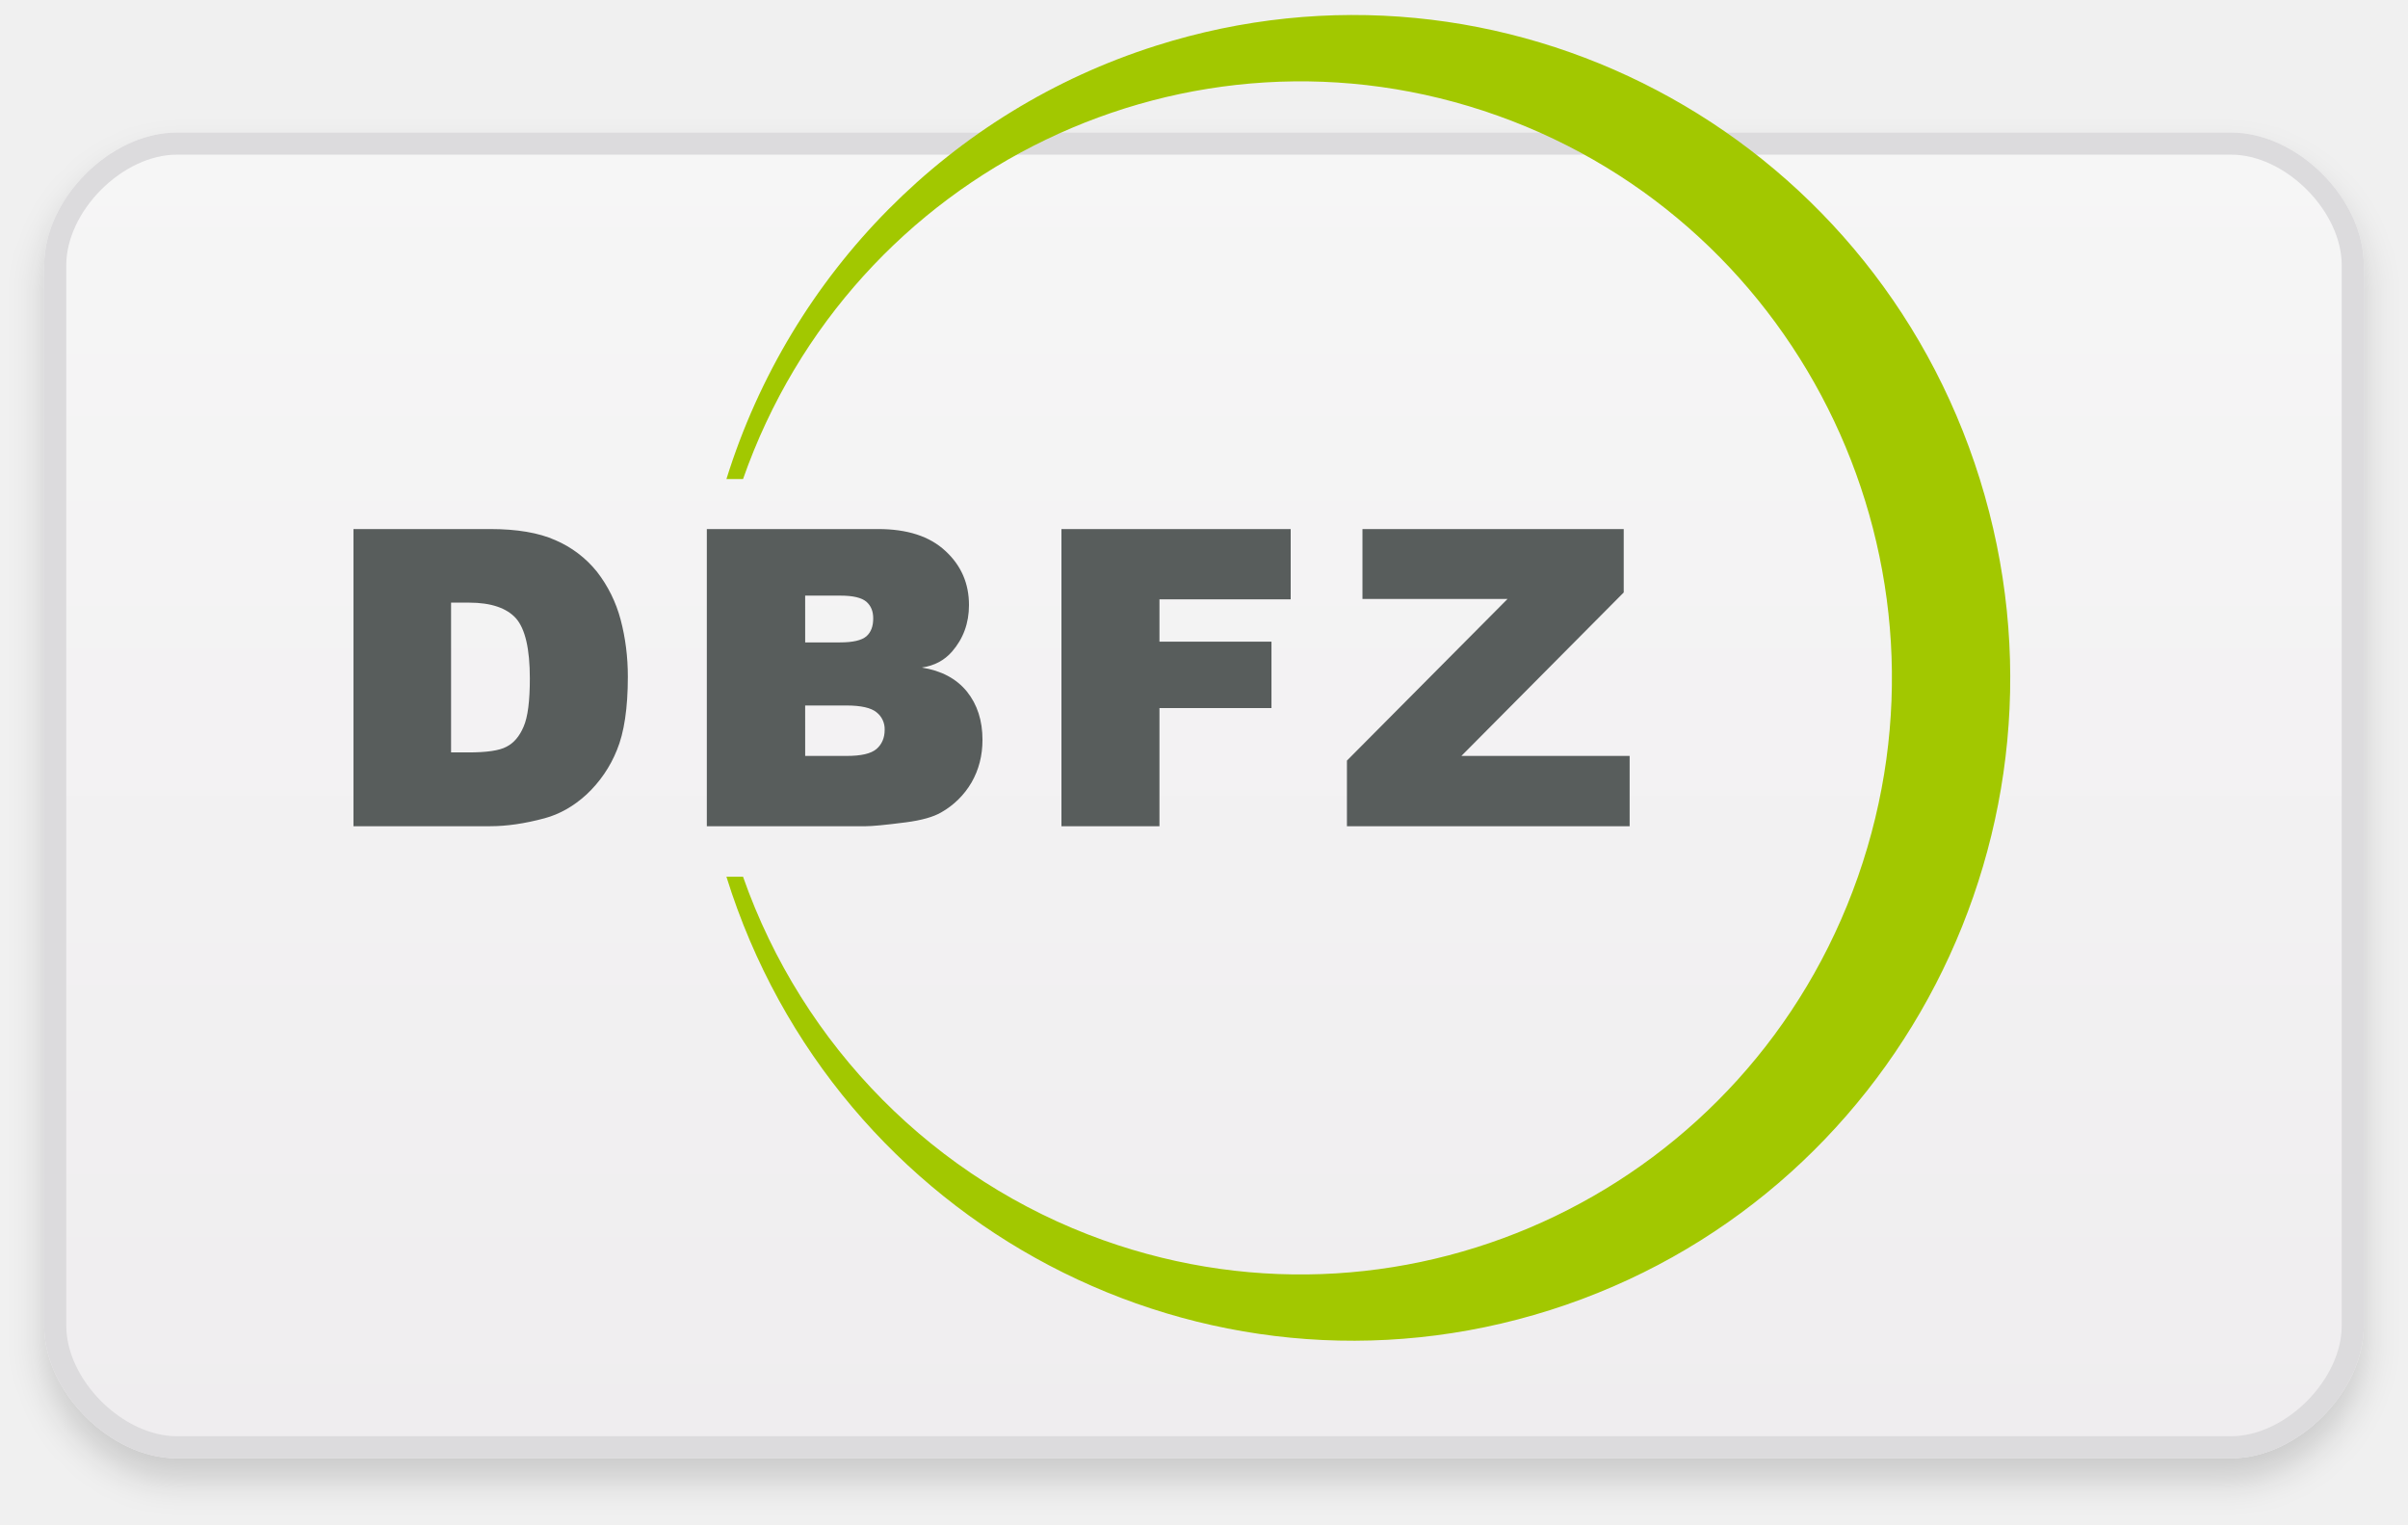
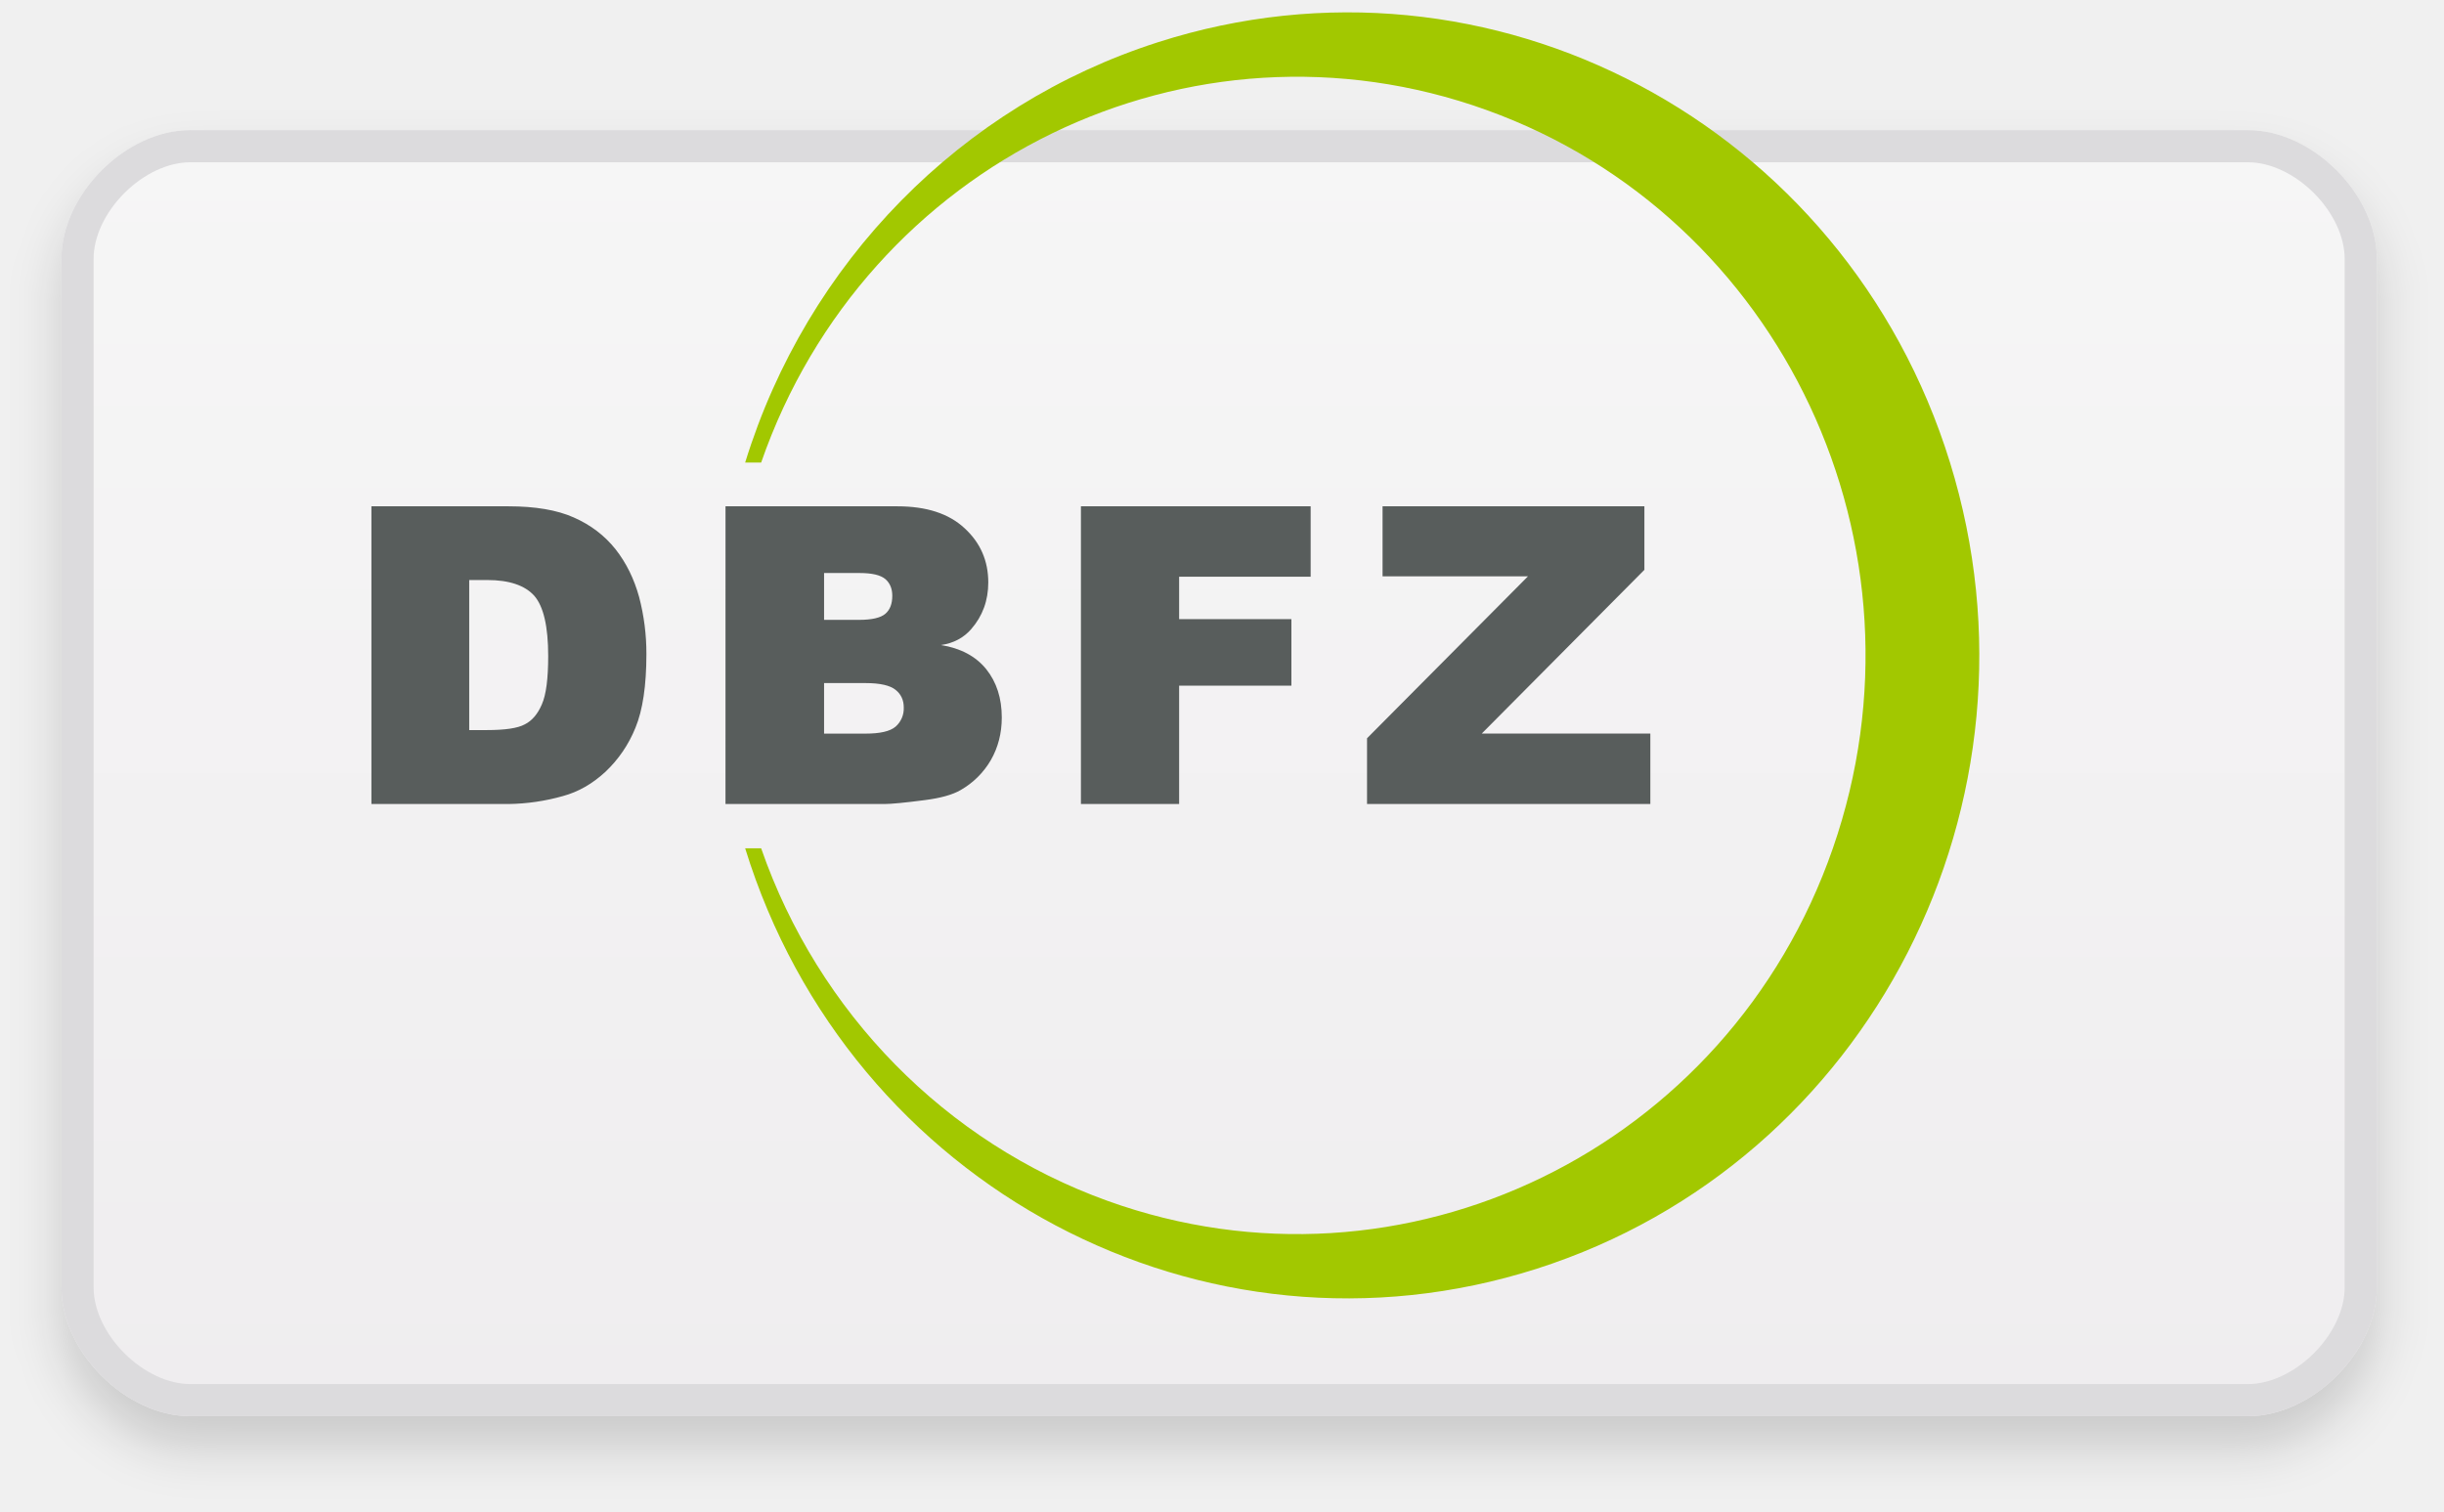
- <svg xmlns="http://www.w3.org/2000/svg" width="109" height="69" viewBox="0 0 109 69">
+ <svg xmlns="http://www.w3.org/2000/svg" width="76" height="47" viewBox="0 0 76 47">
  <defs>
-     <mask id="hj12b" width="2" height="2" x="-1" y="-1">
-       <path fill="#fff" d="M2 6h105v60H2z" />
-       <path d="M2 12c0-3 3-6 6-6h93c3 0 6 3 6 6v48c0 3-3 6-6 6H8c-3 0-6-3-6-6z" />
+     <mask id="ljn3b" width="2" height="2" x="-1" y="-1">
+       <path fill="#fff" d="M1 4h73v40H1z" />
+       <path d="M1.911 8.048c0-2 2-4 4-4h64c2 0 4 2 4 4v32c0 2-2 4-4 4h-64c-2 0-4-2-4-4z" />
    </mask>
-     <filter id="hj12a" width="129" height="85" x="-10" y="-6" filterUnits="userSpaceOnUse">
-       <feOffset dy="1" in="SourceGraphic" result="FeOffset1056Out" />
-       <feGaussianBlur in="FeOffset1056Out" result="FeGaussianBlur1057Out" stdDeviation="0.8 0.8" />
+     <filter id="ljn3a" width="97" height="65" x="-11" y="-8" filterUnits="userSpaceOnUse">
+       <feOffset dy="1" in="SourceGraphic" result="FeOffset1060Out" />
+       <feGaussianBlur in="FeOffset1060Out" result="FeGaussianBlur1061Out" stdDeviation="0.8 0.8" />
    </filter>
-     <linearGradient id="hj12c" x1="54.5" x2="54.5" y1="6" y2="66" gradientUnits="userSpaceOnUse">
+     <linearGradient id="ljn3c" x1="37.91" x2="37.91" y1="4.05" y2="44.05" gradientUnits="userSpaceOnUse">
      <stop offset="0" stop-color="#f6f6f6" />
      <stop offset="1" stop-color="#efedef" />
    </linearGradient>
-     <clipPath id="hj12d">
-       <path fill="#fff" d="M2 12c0-3 3-6 6-6h93c3 0 6 3 6 6v48c0 3-3 6-6 6H8c-3 0-6-3-6-6z" />
+     <clipPath id="ljn3d">
+       <path fill="#fff" d="M1.911 8.048c0-2 2-4 4-4h64c2 0 4 2 4 4v32c0 2-2 4-4 4h-64c-2 0-4-2-4-4z" />
    </clipPath>
  </defs>
  <g>
    <g>
-       <g filter="url(#hj12a)">
-         <path fill="none" d="M2 12c0-3 3-6 6-6h93c3 0 6 3 6 6v48c0 3-3 6-6 6H8c-3 0-6-3-6-6z" mask="url(&quot;#hj12b&quot;)" />
-         <path fill-opacity=".16" d="M2 12c0-3 3-6 6-6h93c3 0 6 3 6 6v48c0 3-3 6-6 6H8c-3 0-6-3-6-6z" />
+       <g>
+         <g filter="url(#ljn3a)">
+           <path fill="none" d="M1.911 8.048c0-2 2-4 4-4h64c2 0 4 2 4 4v32c0 2-2 4-4 4h-64c-2 0-4-2-4-4z" mask="url(&quot;#ljn3b&quot;)" />
+           <path fill-opacity=".16" d="M1.911 8.048c0-2 2-4 4-4h64c2 0 4 2 4 4v32c0 2-2 4-4 4h-64c-2 0-4-2-4-4z" />
+         </g>
+         <path fill="url(#ljn3c)" d="M1.911 8.048c0-2 2-4 4-4h64c2 0 4 2 4 4v32c0 2-2 4-4 4h-64c-2 0-4-2-4-4z" />
+         <path fill="none" stroke="#dcdbdd" stroke-miterlimit="50" stroke-width="2" d="M1.911 8.048c0-2 2-4 4-4h64c2 0 4 2 4 4v32c0 2-2 4-4 4h-64c-2 0-4-2-4-4z" clip-path="url(&quot;#ljn3d&quot;)" />
      </g>
-       <path fill="url(#hj12c)" d="M2 12c0-3 3-6 6-6h93c3 0 6 3 6 6v48c0 3-3 6-6 6H8c-3 0-6-3-6-6z" />
-       <path fill="none" stroke="#dcdbdd" stroke-miterlimit="50" stroke-width="2" d="M2 12c0-3 3-6 6-6h93c3 0 6 3 6 6v48c0 3-3 6-6 6H8c-3 0-6-3-6-6z" clip-path="url(&quot;#hj12d&quot;)" />
-     </g>
-     <g>
-       <path fill="#585d5c" d="M61.673 23.944h11.826v2.87l-7.348 7.398h7.616v3.182H60.97v-2.971l7.271-7.316h-6.568m-13.626-3.163h10.377v3.18h-5.94v1.917h5.07v3.005h-5.07v5.348h-4.437zm-11.6 10.268h1.874c.654 0 1.105-.1 1.356-.316.242-.21.368-.502.368-.863a.967.967 0 0 0-.368-.796c-.243-.2-.695-.308-1.365-.308h-1.866zm0-5.138h1.574c.585 0 .978-.091 1.196-.275.21-.185.31-.453.31-.813 0-.318-.1-.57-.31-.753-.218-.184-.602-.276-1.171-.276h-1.6zm-4.452-5.13h7.757c1.314 0 2.327.326 3.038.987.722.661 1.072 1.482 1.072 2.452 0 .82-.26 1.525-.77 2.11-.344.393-.795.636-1.365.719.888.142 1.566.503 2.043 1.088.469.586.703 1.314.703 2.185 0 .711-.167 1.356-.494 1.925a3.69 3.69 0 0 1-1.372 1.356c-.36.21-.897.36-1.607.452-.914.118-1.524.176-1.834.176h-7.171zm-11.577 3.33v6.779h.795c.82 0 1.39-.082 1.715-.258.33-.167.587-.47.772-.904.192-.435.284-1.164.284-2.185 0-1.34-.21-2.242-.627-2.72-.42-.468-1.13-.712-2.125-.712zM16 23.944h6.193c1.204 0 2.193.166 2.944.502a4.877 4.877 0 0 1 1.885 1.43 6.046 6.046 0 0 1 1.071 2.168c.217.82.327 1.683.327 2.578 0 1.424-.168 2.538-.494 3.323a5.604 5.604 0 0 1-1.373 2.009c-.586.537-1.22.895-1.9 1.079-.904.244-1.725.36-2.46.36H16z" />
-     </g>
-     <g>
-       <path fill="#a2c800" d="M32.882 39.68c4.92 15.796 21.616 24.576 37.286 19.612 15.67-4.972 24.378-21.809 19.449-37.61C84.684 5.879 67.992-2.902 52.327 2.069c-9.274 2.939-16.534 10.266-19.445 19.613h.752C38.563 7.63 53.858.262 67.791 5.234c13.932 4.971 21.24 20.386 16.31 34.446-4.922 14.052-20.216 21.419-34.157 16.449-7.62-2.72-13.612-8.766-16.31-16.45z" />
+       <g>
+         <g>
+           <path fill="#585d5c" d="M42.993 15.748h8.142v1.976l-5.058 5.093h5.243v2.191h-8.81v-2.045l5.005-5.037h-4.522m-9.38-2.178h7.144v2.19h-4.09v1.32h3.491v2.068h-3.491v3.682h-3.054zm-7.987 7.07h1.29c.45 0 .762-.07.935-.218a.752.752 0 0 0 .253-.594c0-.225-.08-.41-.253-.548-.168-.138-.479-.212-.94-.212h-1.285zm0-3.538h1.084c.403 0 .674-.063.823-.19.145-.127.214-.311.214-.559 0-.219-.07-.392-.214-.518-.15-.127-.414-.19-.806-.19h-1.101zm-3.065-3.532h5.341c.905 0 1.602.225 2.091.68.497.455.739 1.02.739 1.688 0 .565-.18 1.05-.531 1.452-.236.271-.547.438-.94.495.612.099 1.079.347 1.407.75.323.404.484.904.484 1.504 0 .49-.115.933-.34 1.325a2.54 2.54 0 0 1-.944.934c-.248.144-.618.247-1.107.31-.629.082-1.05.122-1.262.122H22.56zm-7.97 2.293v4.667h.547c.565 0 .958-.056 1.182-.178.226-.114.403-.323.53-.622.133-.3.197-.801.197-1.504 0-.922-.146-1.544-.433-1.873-.288-.322-.777-.49-1.462-.49zm-3.041-2.293h4.264c.828 0 1.509.115 2.026.346.525.23.958.56 1.298.985.34.432.581.927.737 1.492a6.91 6.91 0 0 1 .226 1.775c0 .98-.116 1.747-.34 2.288a3.862 3.862 0 0 1-.946 1.383c-.404.37-.84.616-1.308.743a6.533 6.533 0 0 1-1.693.248H11.55z" />
+         </g>
+         <g>
+           <path fill="#a2c800" d="M23.172 26.385c3.25 10.531 14.275 16.384 24.623 13.075 10.35-3.314 16.1-14.54 12.844-25.073C57.382 3.85 46.359-2.003 36.014 1.312c-6.125 1.959-10.92 6.844-12.842 13.075h.497C26.924 5.019 37.024.107 46.226 3.422c9.2 3.314 14.026 13.59 10.77 22.963-3.25 9.368-13.35 14.28-22.556 10.966-5.032-1.813-8.99-5.844-10.771-10.966z" />
+         </g>
+       </g>
    </g>
  </g>
</svg>
